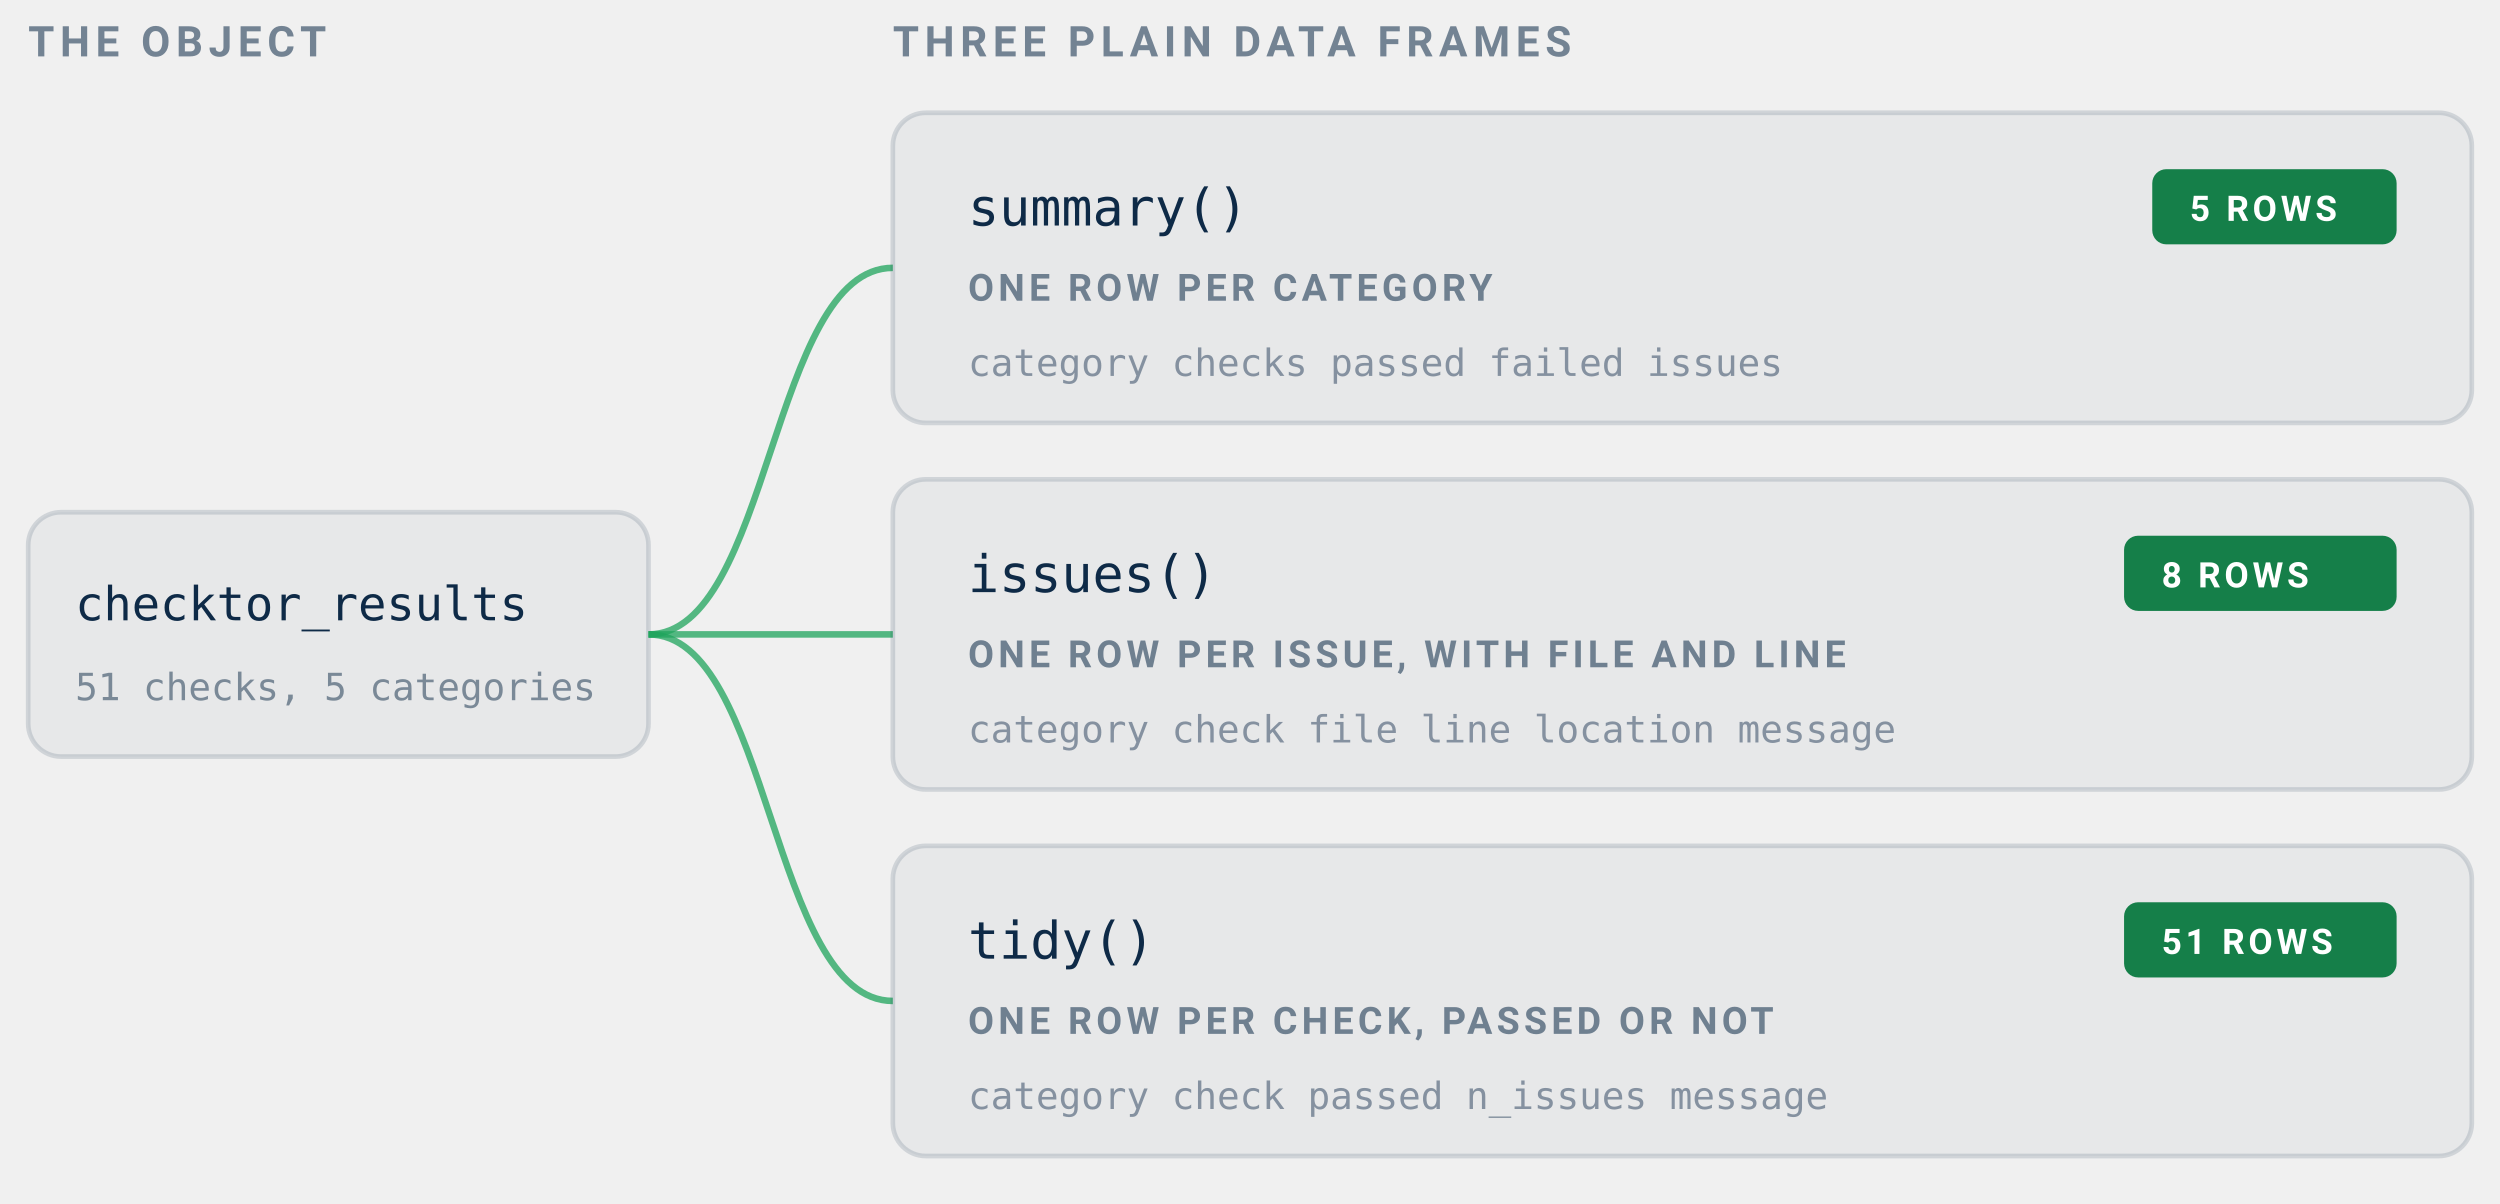
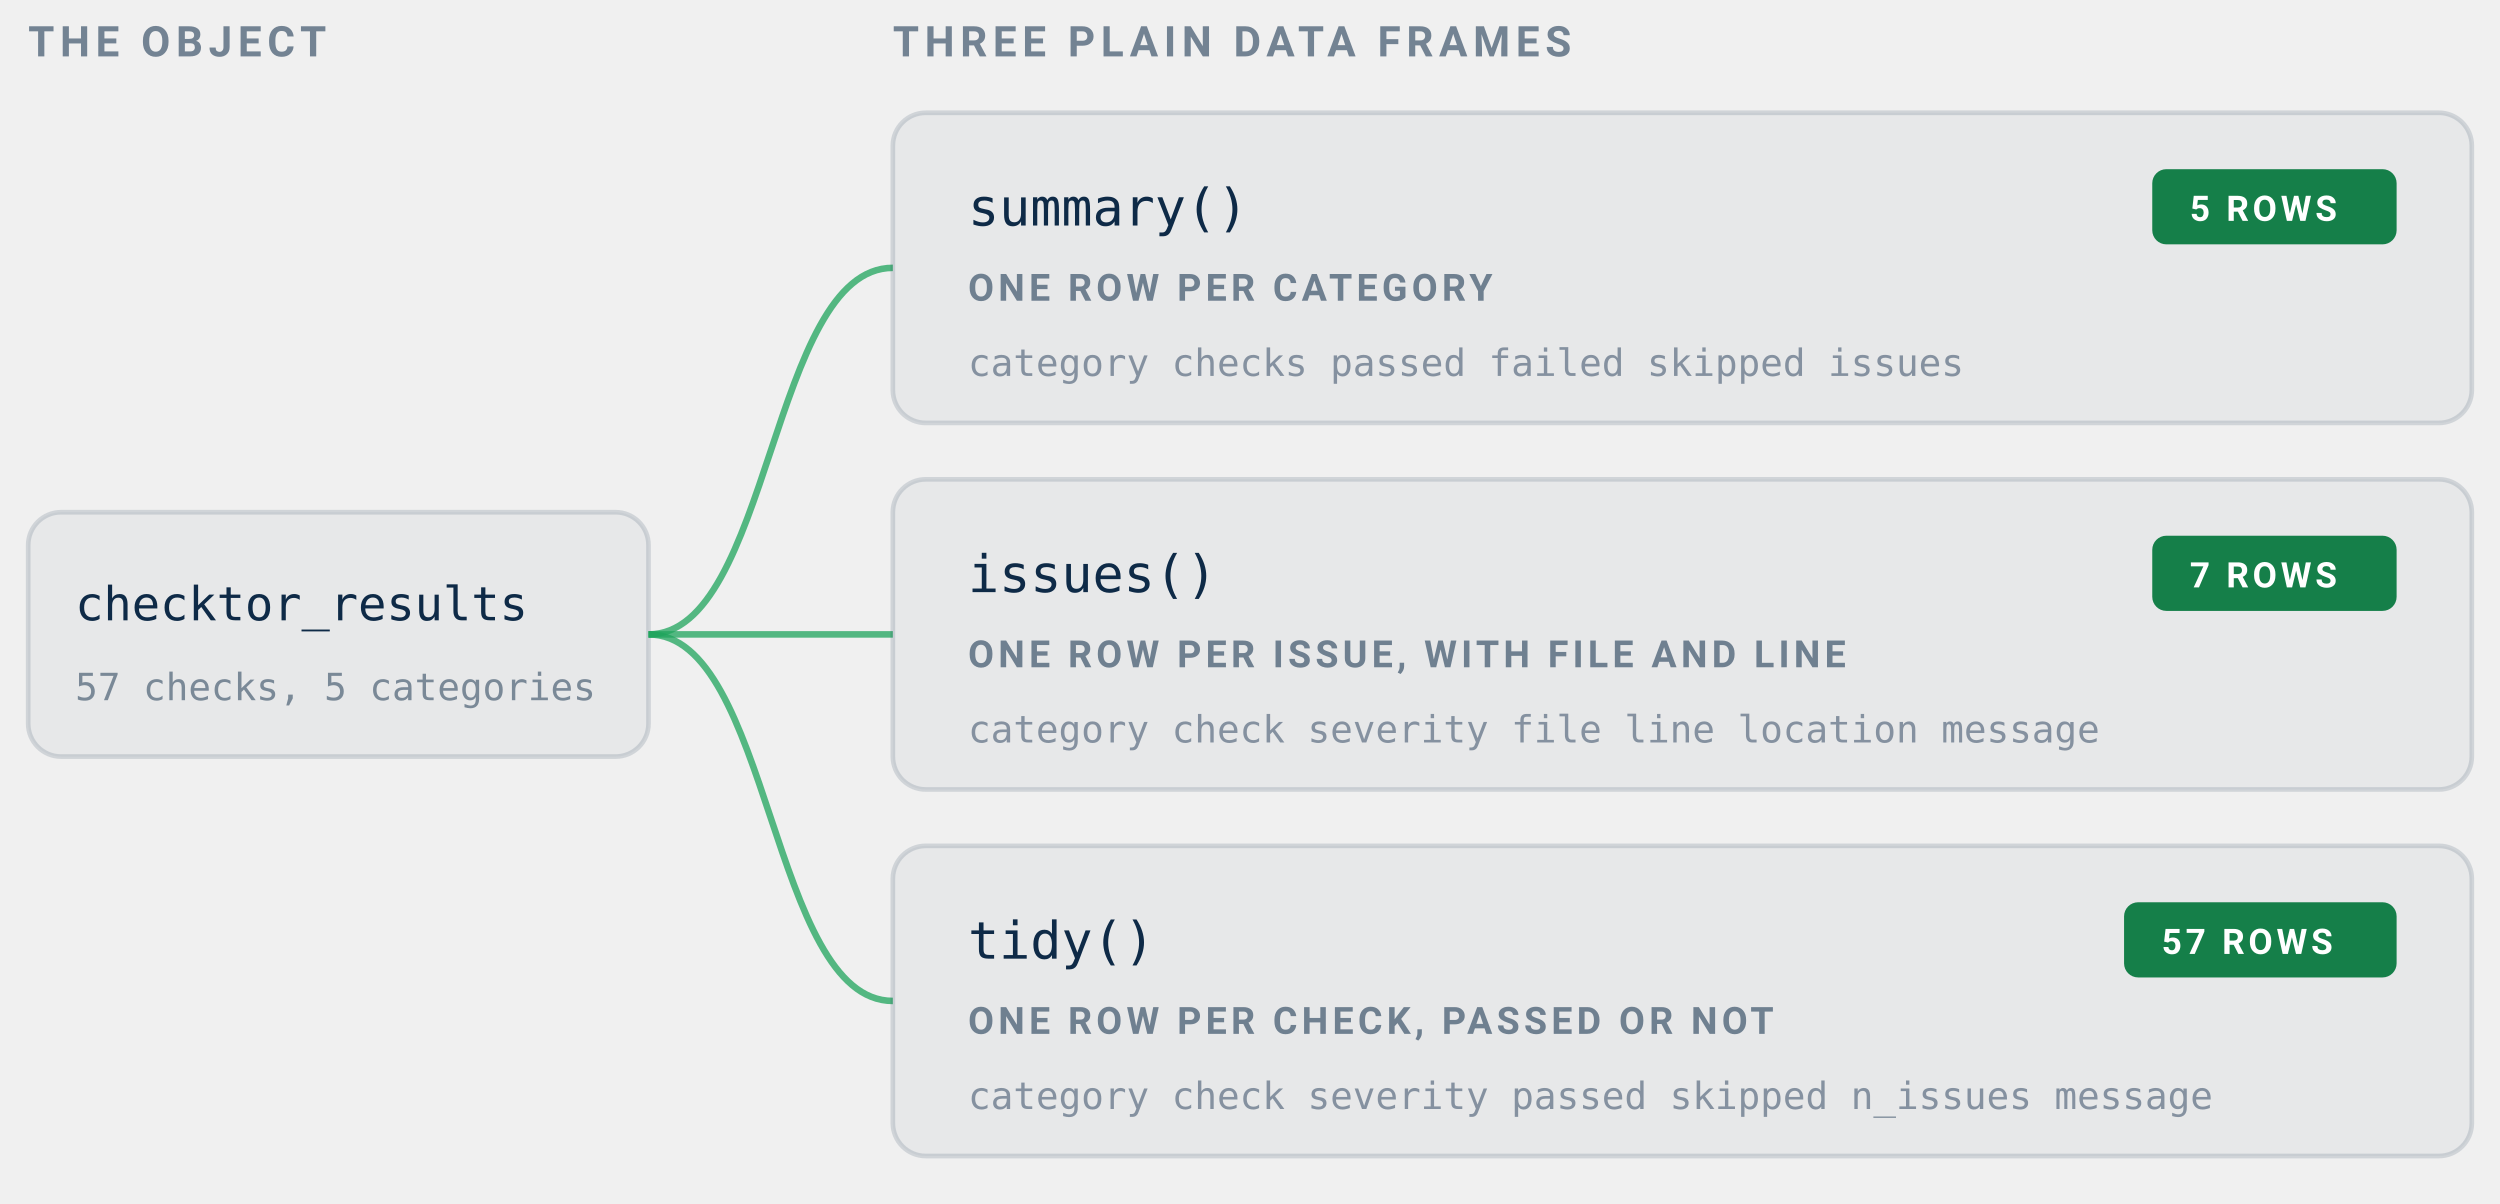
<svg xmlns="http://www.w3.org/2000/svg" viewBox="0 2 532 256" width="532" height="256" role="img" aria-labelledby="shapes-t">
  <g font-family="ui-monospace, SFMono-Regular, Menlo, Consolas, monospace">
    <g font-family="system-ui, -apple-system, Segoe UI, Roboto, sans-serif" font-size="9" letter-spacing="1.2" font-weight="600" fill="#0E2A47" fill-opacity="0.55">
      <text x="6" y="14">THE OBJECT</text>
      <text x="190" y="14">THREE PLAIN DATA FRAMES</text>
    </g>
    <rect x="6" y="111" width="132" height="52" rx="7" fill="#0E2A47" fill-opacity="0.04" stroke="#0E2A47" stroke-opacity="0.14" />
    <text x="16" y="134" font-size="10" fill="#0E2A47">checktor_results</text>
-     <text x="16" y="151" font-size="8" fill="#0E2A47" fill-opacity="0.5">51 checks, 5 categories</text>
+     <text x="16" y="151" font-size="8" fill="#0E2A47" fill-opacity="0.5">57 checks, 5 categories</text>
    <g fill="none" stroke="#1FA45C" stroke-width="1.4" stroke-opacity="0.75">
      <path d="M138 137 C164 137 164 59 190 59" />
      <path d="M138 137 H190" />
      <path d="M138 137 C164 137 164 215 190 215" />
    </g>
    <rect x="190" y="26" width="336" height="66" rx="7" fill="#0E2A47" fill-opacity="0.04" stroke="#0E2A47" stroke-opacity="0.14" />
    <text x="206" y="50" font-size="11" fill="#0E2A47">summary()</text>
    <rect x="458" y="38" width="52" height="16" rx="3" fill="#157F49" />
    <text x="466" y="49" font-size="7.5" letter-spacing="0.8" font-weight="700" fill="#FFFFFF" font-family="system-ui, -apple-system, Segoe UI, Roboto, sans-serif">5 ROWS</text>
    <text x="206" y="66" font-size="8" letter-spacing="0.9" font-weight="600" font-family="system-ui, -apple-system, Segoe UI, Roboto, sans-serif" fill="#0E2A47" fill-opacity="0.55">ONE ROW PER CATEGORY</text>
-     <text x="206" y="82" font-size="8" fill="#0E2A47" fill-opacity="0.45">category  checks  passed  failed  issues</text>
+     <text x="206" y="82" font-size="8" fill="#0E2A47" fill-opacity="0.45">category  checks  passed  failed  skipped  issues</text>
    <rect x="190" y="104" width="336" height="66" rx="7" fill="#0E2A47" fill-opacity="0.04" stroke="#0E2A47" stroke-opacity="0.14" />
    <text x="206" y="128" font-size="11" fill="#0E2A47">issues()</text>
-     <rect x="452" y="116" width="58" height="16" rx="3" fill="#157F49" />
-     <text x="460" y="127" font-size="7.5" letter-spacing="0.8" font-weight="700" fill="#FFFFFF" font-family="system-ui, -apple-system, Segoe UI, Roboto, sans-serif">8 ROWS</text>
+     <rect x="458" y="116" width="52" height="16" rx="3" fill="#157F49" />
+     <text x="466" y="127" font-size="7.5" letter-spacing="0.8" font-weight="700" fill="#FFFFFF" font-family="system-ui, -apple-system, Segoe UI, Roboto, sans-serif">7 ROWS</text>
    <text x="206" y="144" font-size="8" letter-spacing="0.9" font-weight="600" font-family="system-ui, -apple-system, Segoe UI, Roboto, sans-serif" fill="#0E2A47" fill-opacity="0.55">ONE ROW PER ISSUE, WITH FILE AND LINE</text>
-     <text x="206" y="160" font-size="8" fill="#0E2A47" fill-opacity="0.45">category  check  file  line  location  message</text>
+     <text x="206" y="160" font-size="8" fill="#0E2A47" fill-opacity="0.45">category  check  severity  file  line  location  message</text>
    <rect x="190" y="182" width="336" height="66" rx="7" fill="#0E2A47" fill-opacity="0.04" stroke="#0E2A47" stroke-opacity="0.14" />
    <text x="206" y="206" font-size="11" fill="#0E2A47">tidy()</text>
    <rect x="452" y="194" width="58" height="16" rx="3" fill="#157F49" />
-     <text x="460" y="205" font-size="7.5" letter-spacing="0.8" font-weight="700" fill="#FFFFFF" font-family="system-ui, -apple-system, Segoe UI, Roboto, sans-serif">51 ROWS</text>
+     <text x="460" y="205" font-size="7.5" letter-spacing="0.8" font-weight="700" fill="#FFFFFF" font-family="system-ui, -apple-system, Segoe UI, Roboto, sans-serif">57 ROWS</text>
    <text x="206" y="222" font-size="8" letter-spacing="0.9" font-weight="600" font-family="system-ui, -apple-system, Segoe UI, Roboto, sans-serif" fill="#0E2A47" fill-opacity="0.55">ONE ROW PER CHECK, PASSED OR NOT</text>
-     <text x="206" y="238" font-size="8" fill="#0E2A47" fill-opacity="0.45">category  check  passed  n_issues  message</text>
+     <text x="206" y="238" font-size="8" fill="#0E2A47" fill-opacity="0.45">category  check  severity  passed  skipped  n_issues  message</text>
  </g>
</svg>
